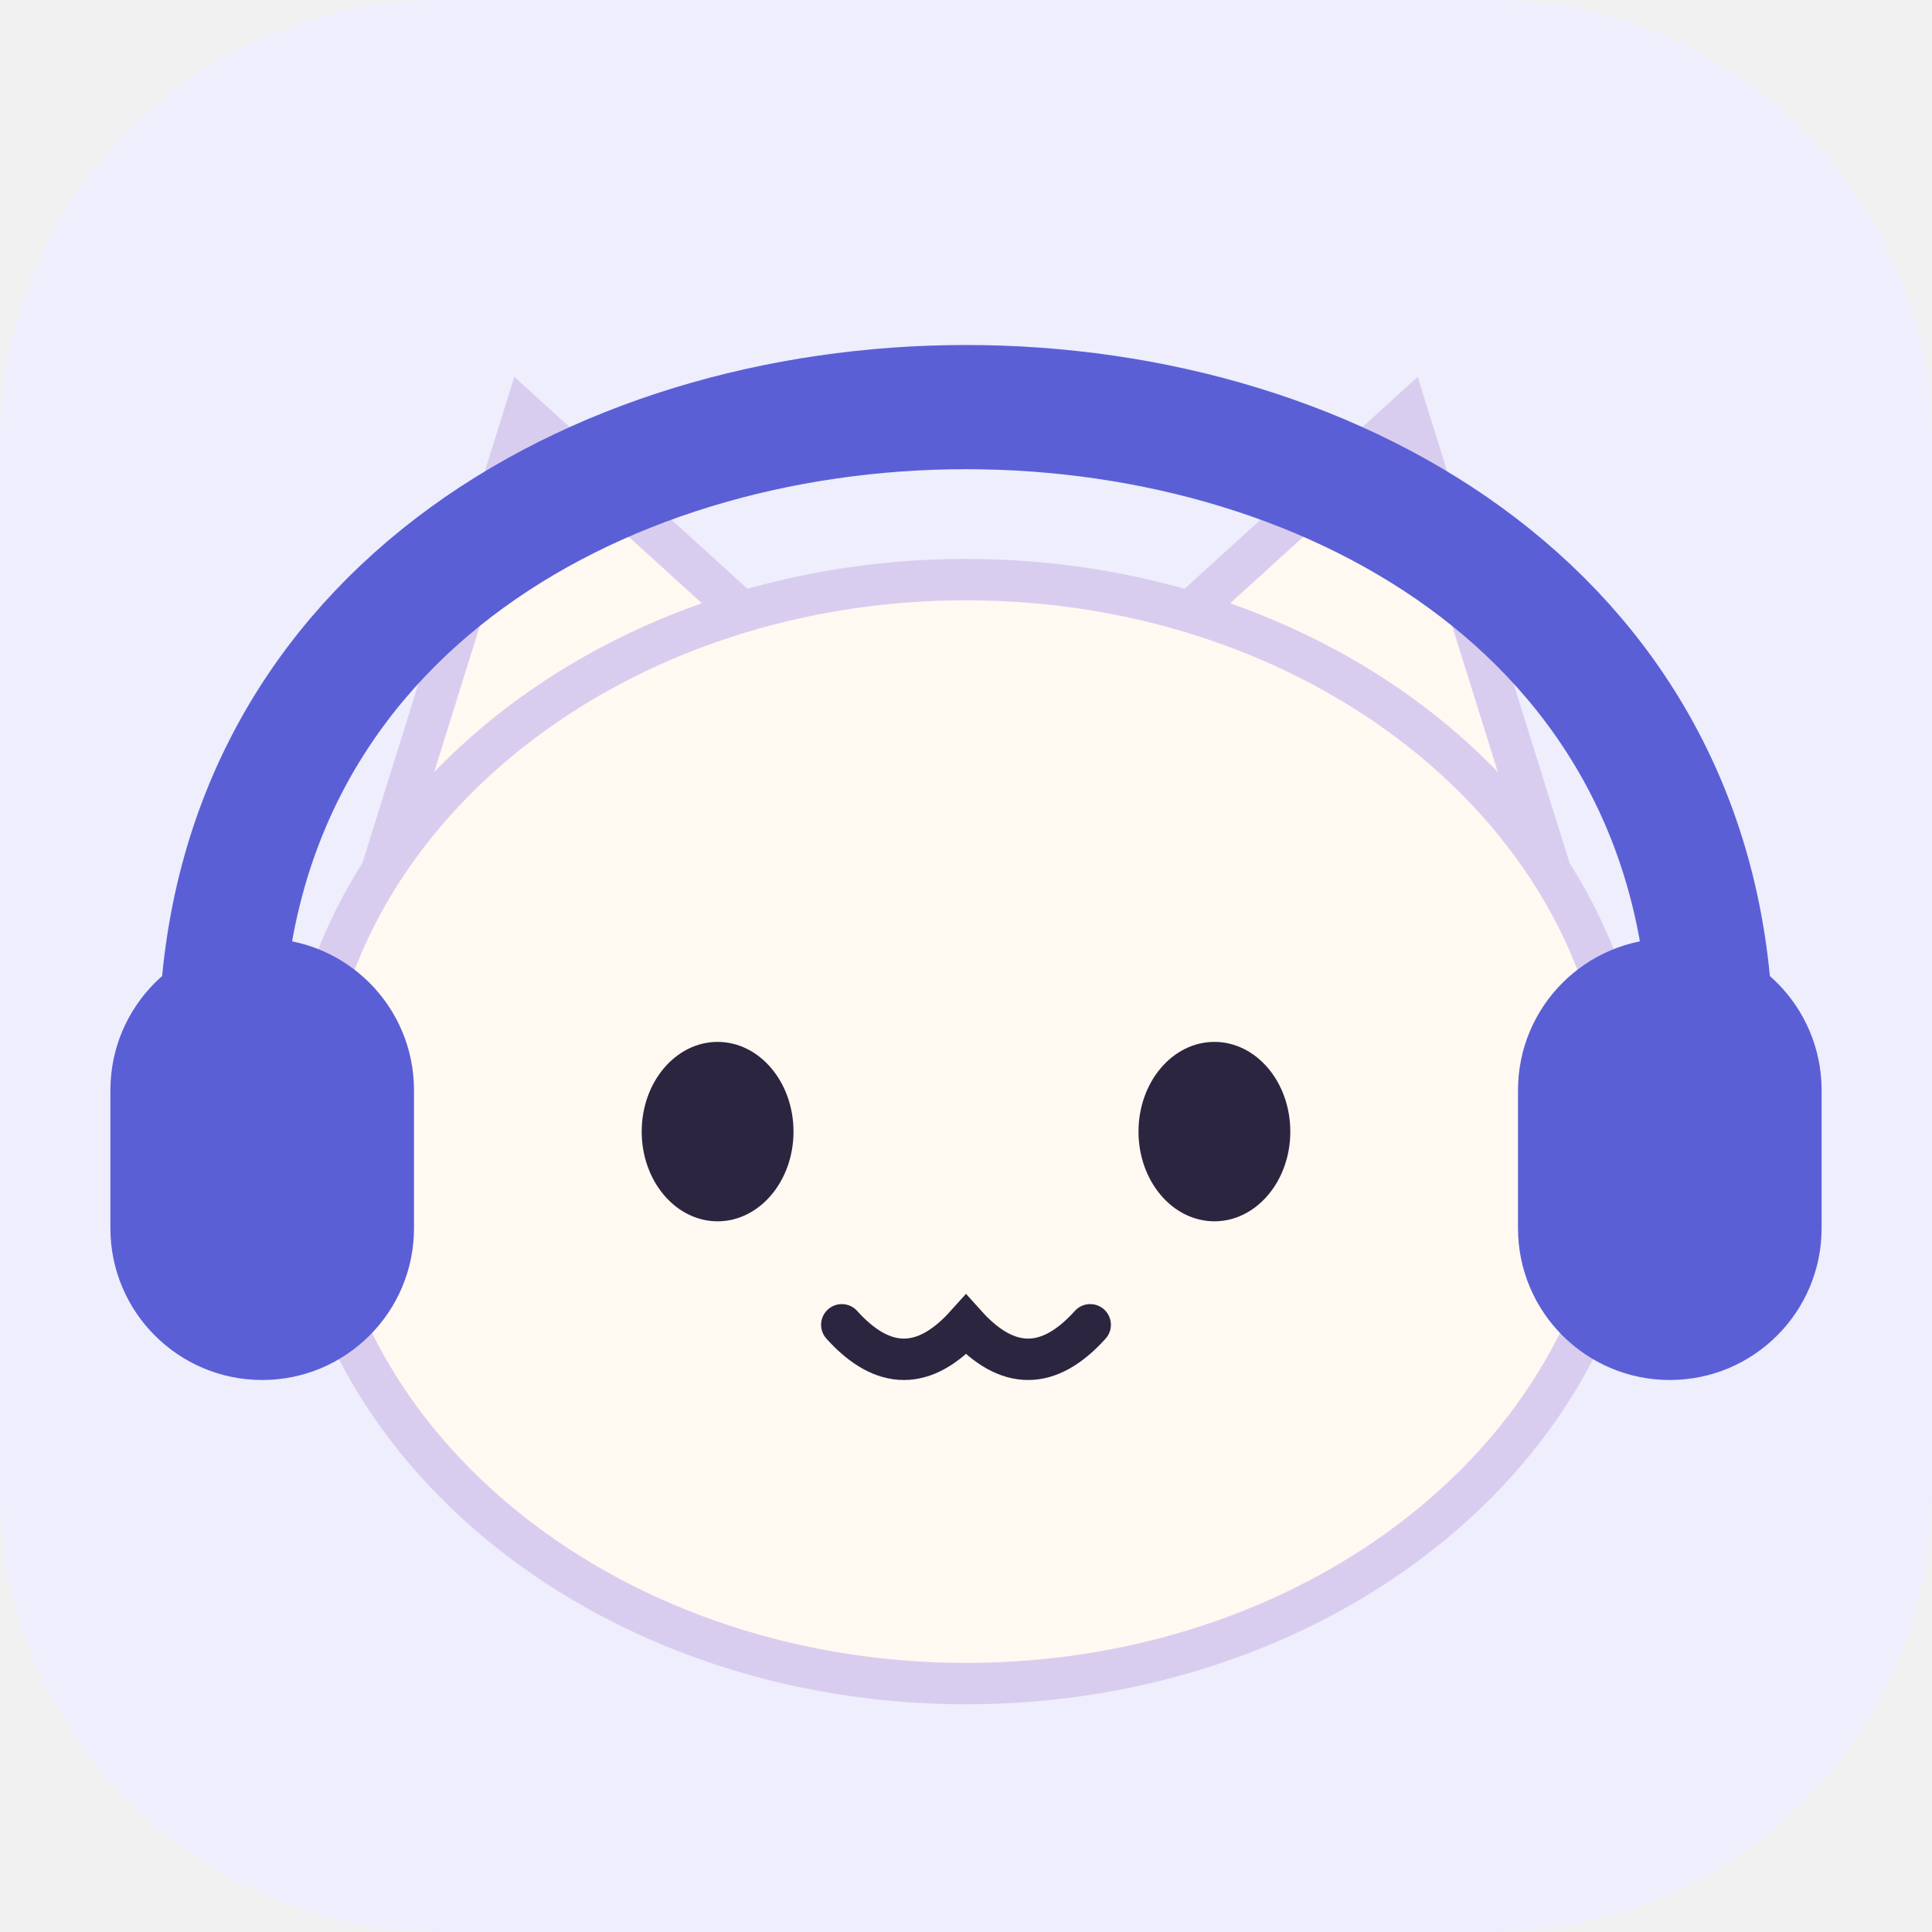
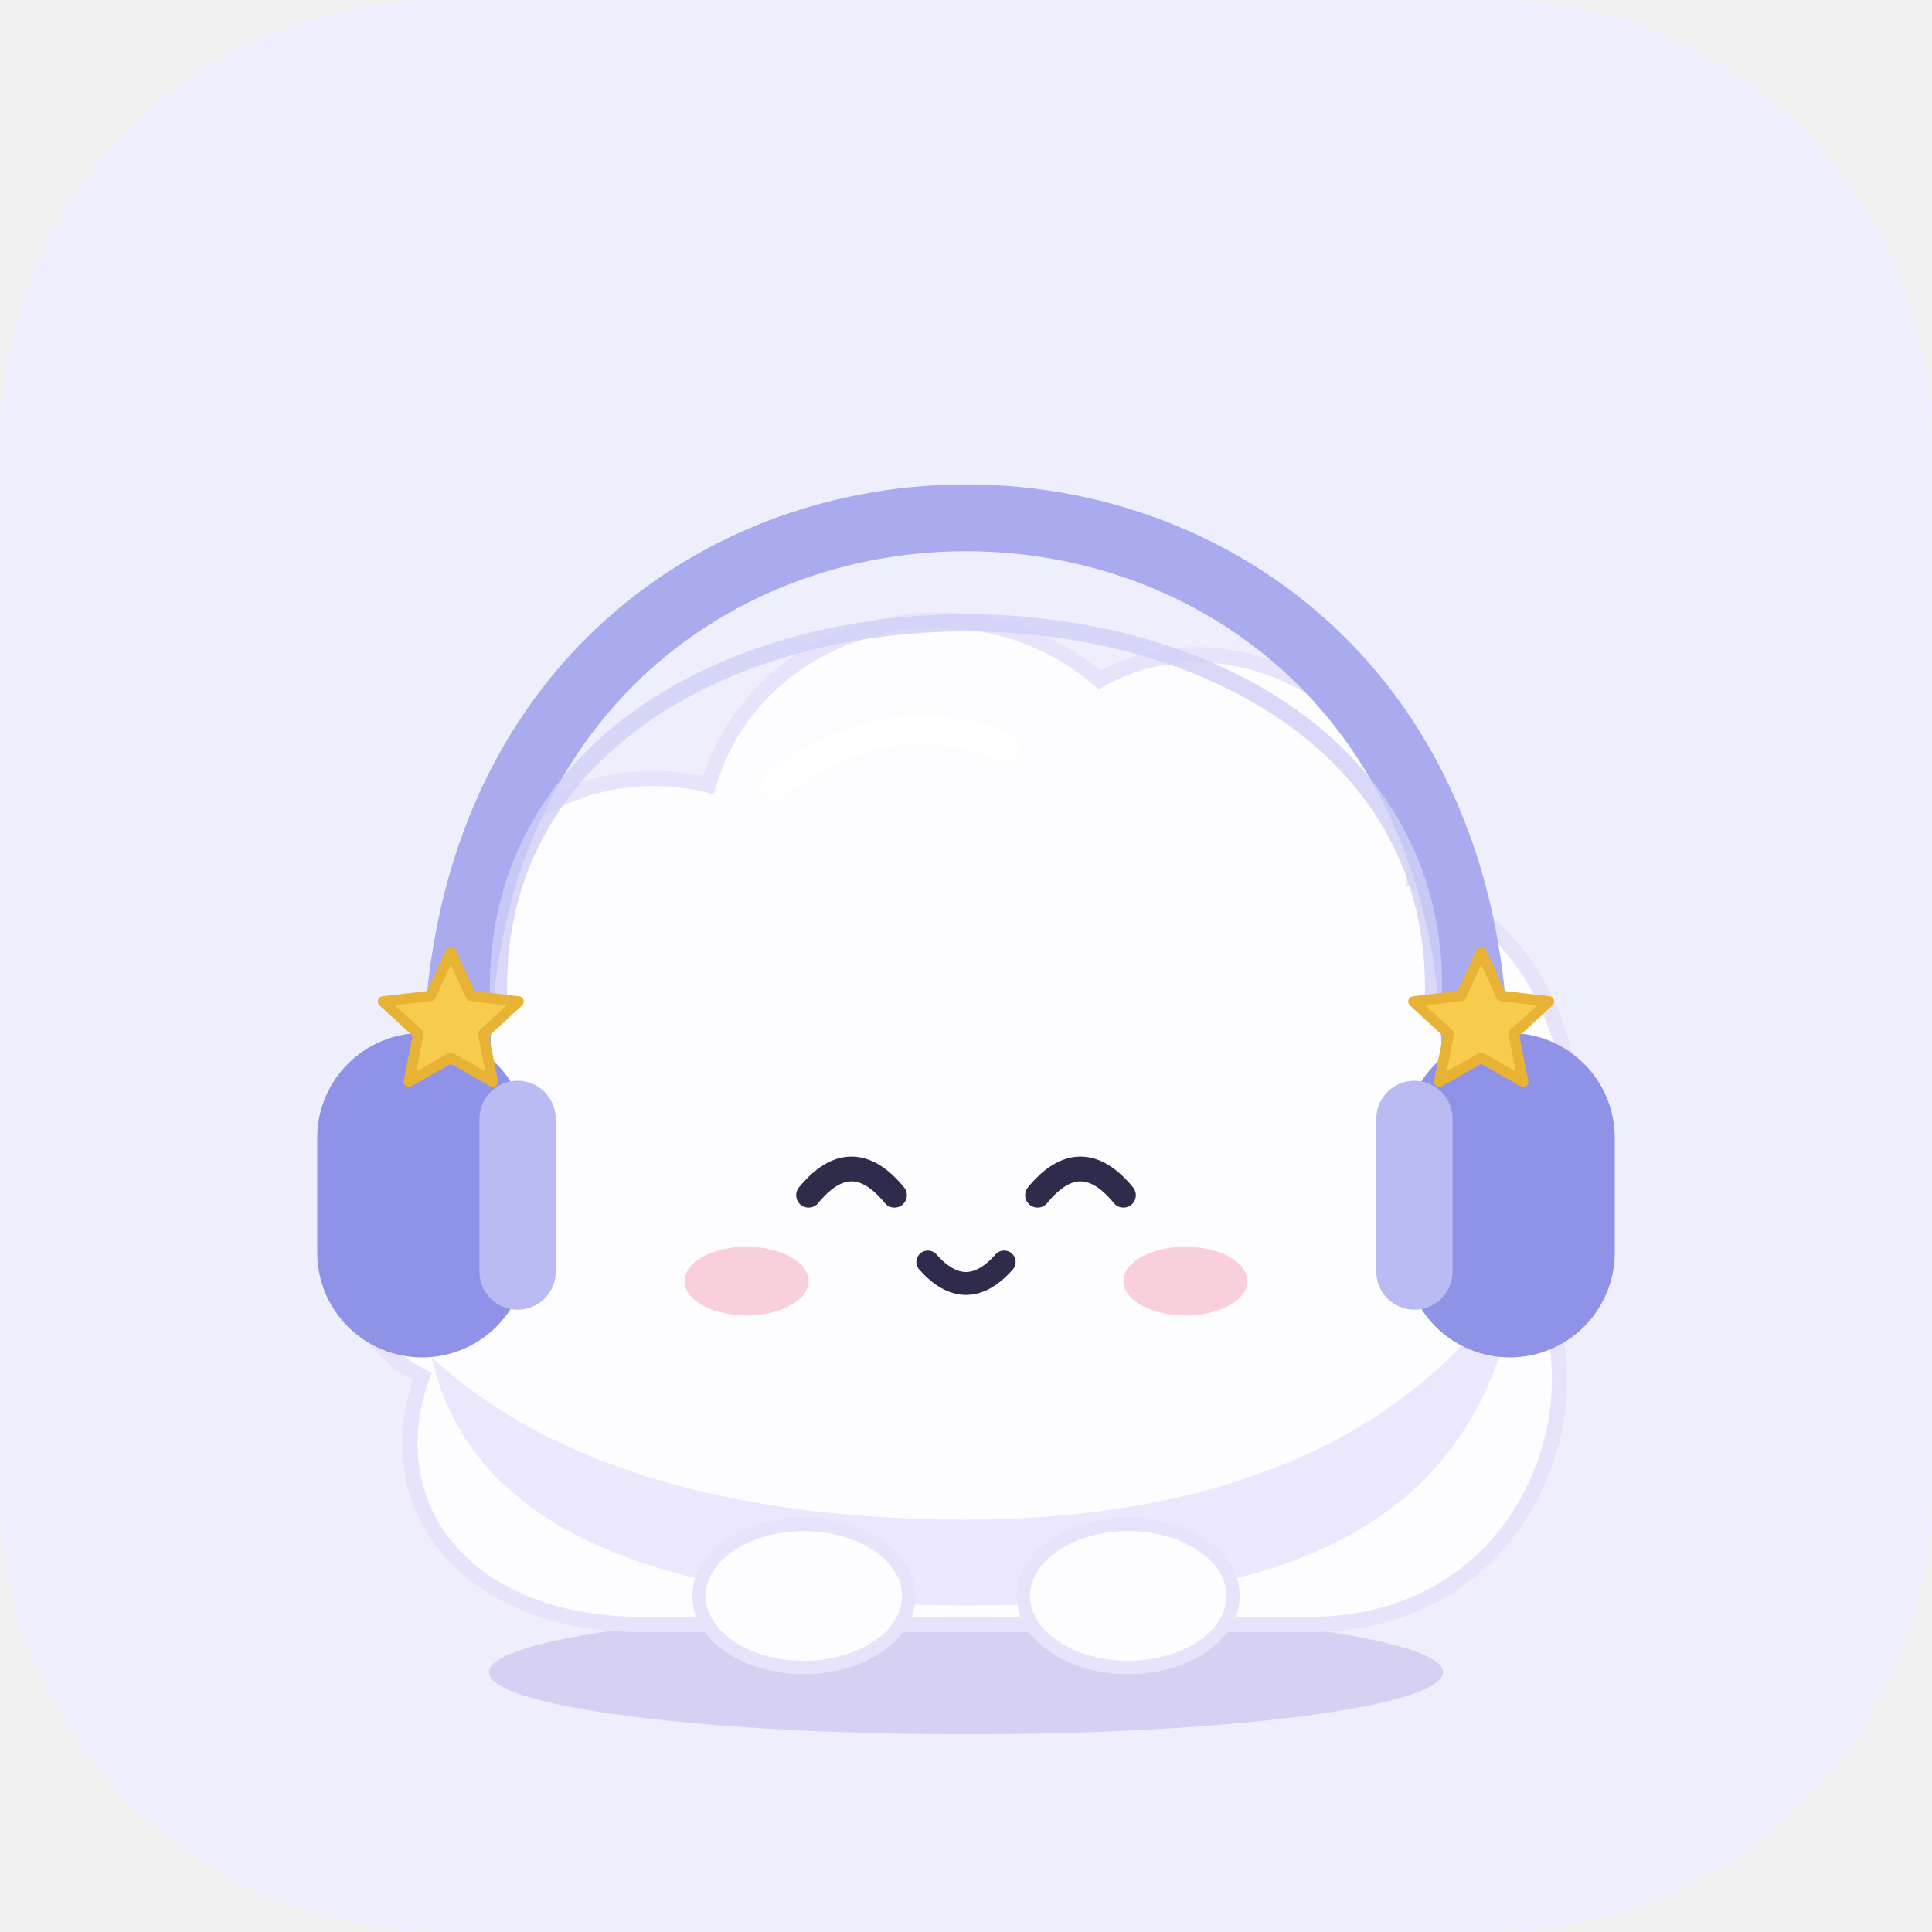
- <svg xmlns="http://www.w3.org/2000/svg" viewBox="0 0 140 140">
+ <svg xmlns="http://www.w3.org/2000/svg" width="140" height="140" viewBox="0 0 140 140">
  <rect width="140" height="140" rx="32" fill="#eeeefd" />
-   <path d="M28 62 L38 30 L60 50 Z" fill="#fff9f2" stroke="#d9cdef" stroke-width="3" />
-   <path d="M112 62 L102 30 L80 50 Z" fill="#fff9f2" stroke="#d9cdef" stroke-width="3" />
-   <ellipse cx="70" cy="82" rx="48" ry="40" fill="#fff9f2" stroke="#d9cdef" stroke-width="3" />
-   <path d="M16 76 C16 14 124 14 124 76" fill="none" stroke="#5b5fd6" stroke-width="9" stroke-linecap="round" />
-   <rect x="8" y="68" width="22" height="32" rx="11" fill="#5b5fd6" />
-   <rect x="110" y="68" width="22" height="32" rx="11" fill="#5b5fd6" />
-   <ellipse cx="52" cy="82" rx="5.5" ry="6.5" fill="#2b2540" />
-   <ellipse cx="88" cy="82" rx="5.5" ry="6.5" fill="#2b2540" />
-   <path d="M61 96 q4.5 5 9 0 q4.5 5 9 0" fill="none" stroke="#2b2540" stroke-width="3" stroke-linecap="round" />
+   <svg x="14" y="15.4" width="112" height="112" viewBox="0 -12 160 162">
+     <ellipse cx="80" cy="141" rx="50" ry="6.5" fill="#d6d1f3" />
+     <g class="afi-body">
+       <path d="M46 136 C28 136 18 124 23 110 C11 104 11 84 25 77 C21 58 36 44 53 48 C58 31 80 25 94 37 C108 29 128 40 127 58 C142 63 149 84 138 97 C148 110 140 136 116 136 Z" fill="#fdfcff" stroke="#e7e3fa" stroke-width="1.6" />
+       <path d="M24 108 C28 126 48 134 80 134 C112 134 134 127 138 99 C126 118 104 125 80 125 C57 125 37 120 24 108 Z" fill="#ebe7fc" />
+       <path d="M60 48 q12 -9 24 -4" fill="none" stroke="#fff" stroke-width="3" stroke-linecap="round" opacity="0.9" />
+       <ellipse cx="63" cy="133" rx="11" ry="7.5" fill="#fdfcff" stroke="#e7e3fa" stroke-width="1.4" />
+       <ellipse cx="97" cy="133" rx="11" ry="7.5" fill="#fdfcff" stroke="#e7e3fa" stroke-width="1.4" />
+       <path d="M63.5 91 q4.5 -5.5 9 0" fill="none" stroke="#2f2b4a" stroke-width="2.6" stroke-linecap="round" stroke-linejoin="round" />
+       <path d="M87.5 91 q4.5 -5.5 9 0" fill="none" stroke="#2f2b4a" stroke-width="2.6" stroke-linecap="round" stroke-linejoin="round" />
+       <ellipse cx="57" cy="100" rx="6.5" ry="3.6" fill="#f8bccd" opacity="0.7" />
+       <ellipse cx="103" cy="100" rx="6.5" ry="3.6" fill="#f8bccd" opacity="0.7" />
+       <path d="M76 98 q4 4.5 8 0" fill="none" stroke="#2f2b4a" stroke-width="2.4" stroke-linecap="round" stroke-linejoin="round" />
+       <path d="M27 86 C19 -2 141 -2 133 86" fill="none" stroke="#a9abee" stroke-width="7" stroke-linecap="round" />
+       <path d="M31 70 C30 18 130 18 129 70" fill="none" stroke="#cfd0f7" stroke-width="1.8" stroke-linecap="round" opacity="0.8" />
+       <rect x="12" y="74" width="22" height="34" rx="11" fill="#8f92e6" />
+       <rect x="29" y="79" width="8" height="24" rx="4" fill="#b9bbf2" />
+       <rect x="126" y="74" width="22" height="34" rx="11" fill="#8f92e6" />
+       <rect x="123" y="79" width="8" height="24" rx="4" fill="#b9bbf2" />
+       <path d="M26.0,65.5L28.1,70.1L33.1,70.7L29.4,74.1L30.4,79.1L26.0,76.6L21.6,79.1L22.6,74.1L18.9,70.7L23.9,70.1Z" fill="#f7cb4d" stroke="#e8b334" stroke-width="1.1" stroke-linejoin="round" />
+       <path d="M134.0,65.5L136.1,70.1L141.1,70.7L137.4,74.1L138.4,79.1L134.0,76.6L129.6,79.1L130.6,74.1L126.9,70.7L131.9,70.1Z" fill="#f7cb4d" stroke="#e8b334" stroke-width="1.1" stroke-linejoin="round" />
+     </g>
+   </svg>
</svg>
